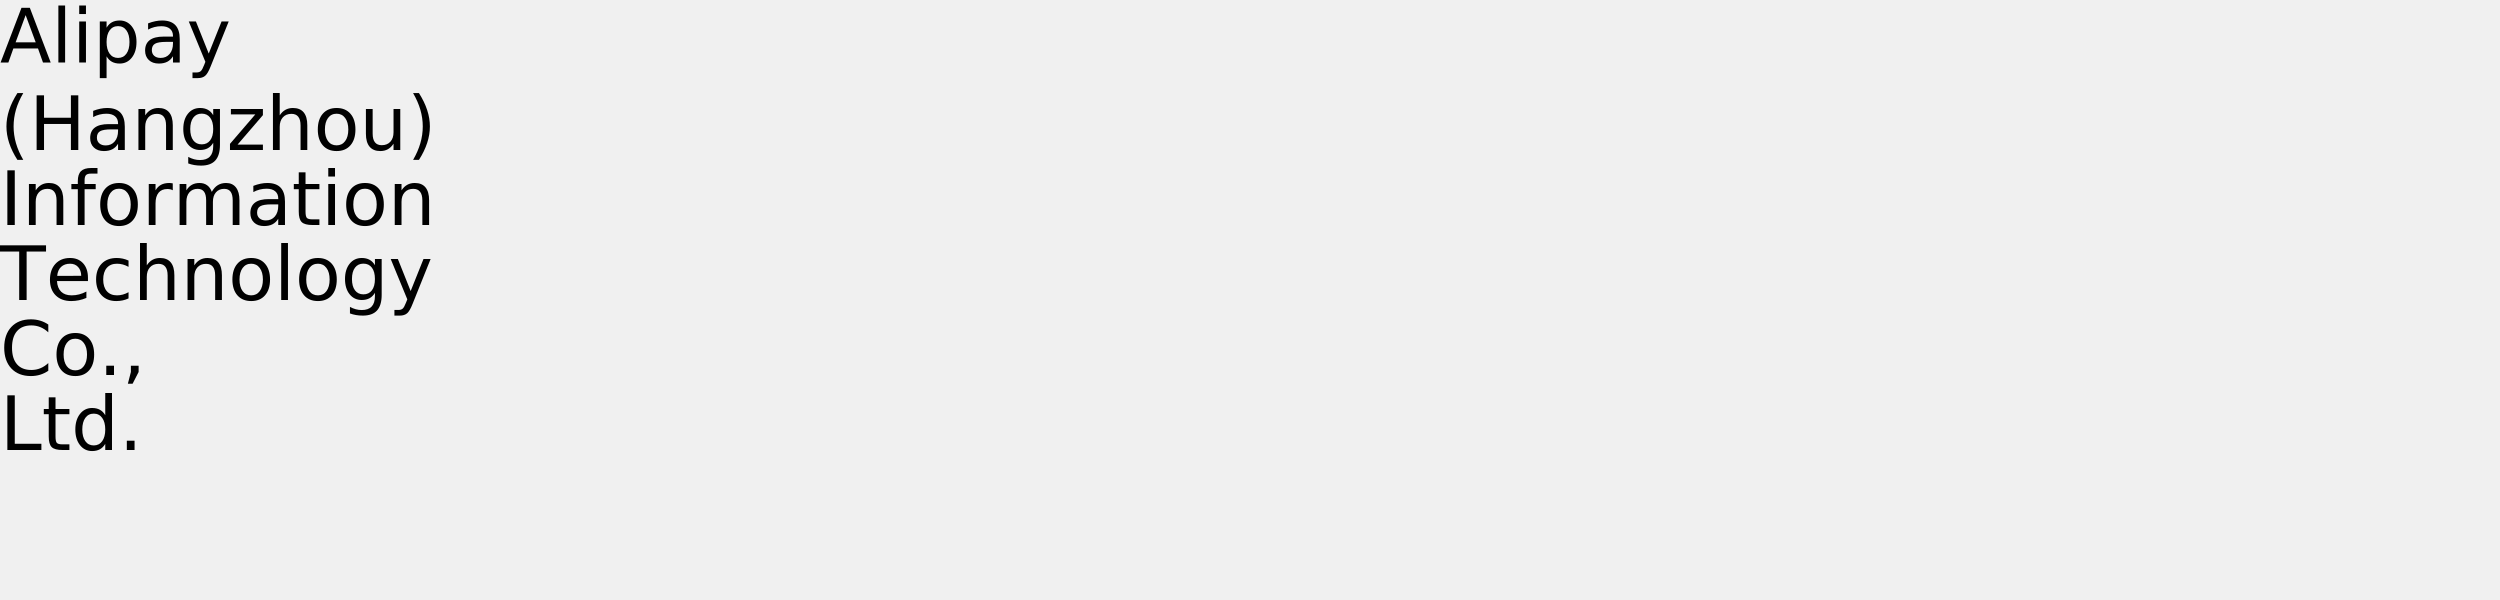
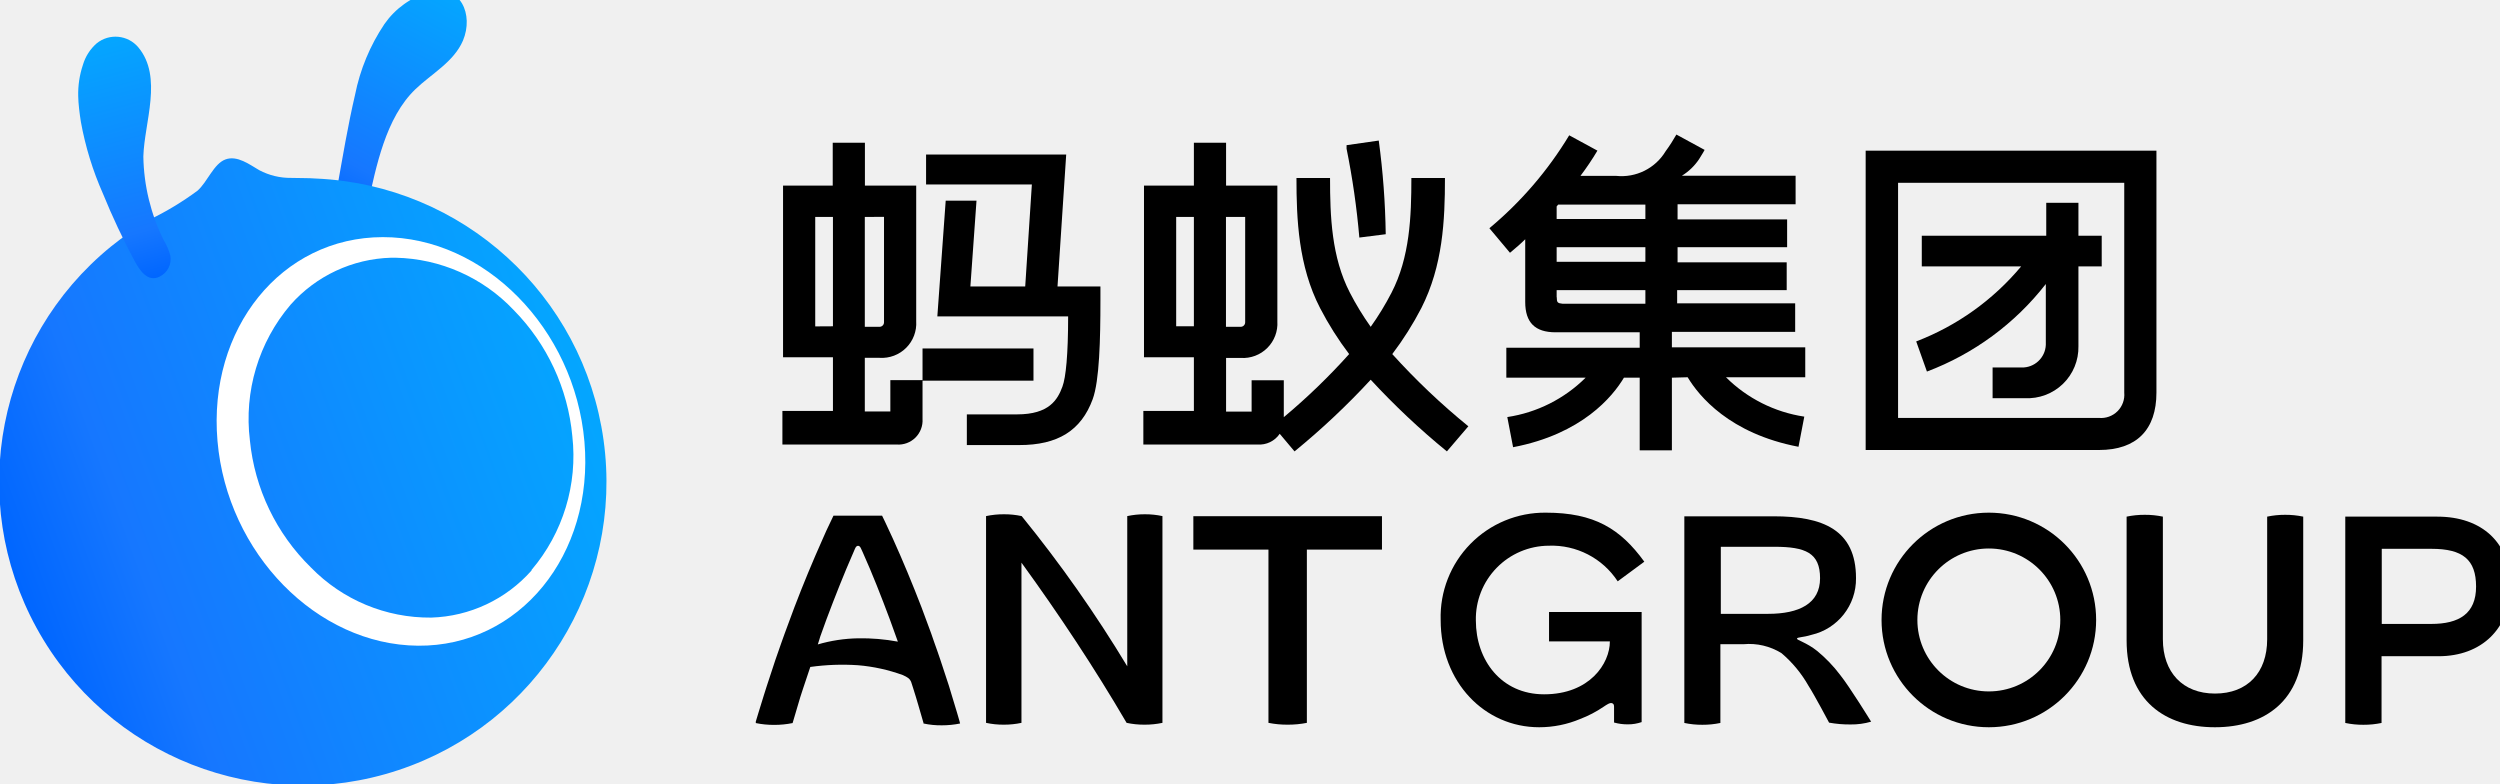
- <svg xmlns="http://www.w3.org/2000/svg" xmlns:xlink="http://www.w3.org/1999/xlink" width="2000" height="480" viewBox="0 0 2000 480">
-   <defs>
-     <g>
-       <g id="glyph-0-0">
-         <path d="M 20.516 -37.906 L 12.484 -16.141 L 28.562 -16.141 Z M 17.172 -43.734 L 23.875 -43.734 L 40.547 0 L 34.391 0 L 30.406 -11.219 L 10.688 -11.219 L 6.703 0 L 0.469 0 Z M 17.172 -43.734 " />
-       </g>
-       <g id="glyph-0-1">
-         <path d="M 5.656 -45.594 L 11.047 -45.594 L 11.047 0 L 5.656 0 Z M 5.656 -45.594 " />
-       </g>
-       <g id="glyph-0-2">
-         <path d="M 5.656 -32.812 L 11.047 -32.812 L 11.047 0 L 5.656 0 Z M 5.656 -45.594 L 11.047 -45.594 L 11.047 -38.766 L 5.656 -38.766 Z M 5.656 -45.594 " />
-       </g>
-       <g id="glyph-0-3">
-         <path d="M 10.875 -4.922 L 10.875 12.484 L 5.453 12.484 L 5.453 -32.812 L 10.875 -32.812 L 10.875 -27.828 C 12 -29.785 13.426 -31.238 15.156 -32.188 C 16.883 -33.133 18.953 -33.609 21.359 -33.609 C 25.336 -33.609 28.57 -32.023 31.062 -28.859 C 33.562 -25.691 34.812 -21.531 34.812 -16.375 C 34.812 -11.219 33.562 -7.055 31.062 -3.891 C 28.57 -0.734 25.336 0.844 21.359 0.844 C 18.953 0.844 16.883 0.367 15.156 -0.578 C 13.426 -1.523 12 -2.973 10.875 -4.922 Z M 29.203 -16.375 C 29.203 -20.344 28.383 -23.453 26.75 -25.703 C 25.125 -27.961 22.891 -29.094 20.047 -29.094 C 17.191 -29.094 14.945 -27.961 13.312 -25.703 C 11.688 -23.453 10.875 -20.344 10.875 -16.375 C 10.875 -12.414 11.688 -9.305 13.312 -7.047 C 14.945 -4.785 17.191 -3.656 20.047 -3.656 C 22.891 -3.656 25.125 -4.785 26.75 -7.047 C 28.383 -9.305 29.203 -12.414 29.203 -16.375 Z M 29.203 -16.375 " />
-       </g>
-       <g id="glyph-0-4">
-         <path d="M 20.562 -16.5 C 16.207 -16.5 13.191 -16 11.516 -15 C 9.836 -14 9 -12.301 9 -9.906 C 9 -7.988 9.629 -6.469 10.891 -5.344 C 12.148 -4.219 13.863 -3.656 16.031 -3.656 C 19.02 -3.656 21.414 -4.711 23.219 -6.828 C 25.02 -8.953 25.922 -11.773 25.922 -15.297 L 25.922 -16.5 Z M 31.312 -18.719 L 31.312 0 L 25.922 0 L 25.922 -4.984 C 24.691 -2.992 23.16 -1.523 21.328 -0.578 C 19.492 0.367 17.25 0.844 14.594 0.844 C 11.227 0.844 8.555 -0.098 6.578 -1.984 C 4.598 -3.867 3.609 -6.391 3.609 -9.547 C 3.609 -13.242 4.844 -16.031 7.312 -17.906 C 9.781 -19.781 13.469 -20.719 18.375 -20.719 L 25.922 -20.719 L 25.922 -21.234 C 25.922 -23.723 25.102 -25.645 23.469 -27 C 21.844 -28.352 19.555 -29.031 16.609 -29.031 C 14.734 -29.031 12.906 -28.805 11.125 -28.359 C 9.352 -27.91 7.645 -27.238 6 -26.344 L 6 -31.312 C 7.977 -32.082 9.895 -32.656 11.75 -33.031 C 13.602 -33.414 15.41 -33.609 17.172 -33.609 C 21.91 -33.609 25.453 -32.375 27.797 -29.906 C 30.141 -27.445 31.312 -23.719 31.312 -18.719 Z M 31.312 -18.719 " />
-       </g>
-       <g id="glyph-0-5">
-         <path d="M 19.312 3.047 C 17.781 6.953 16.289 9.5 14.844 10.688 C 13.406 11.883 11.473 12.484 9.047 12.484 L 4.75 12.484 L 4.75 7.969 L 7.906 7.969 C 9.395 7.969 10.547 7.613 11.359 6.906 C 12.18 6.207 13.094 4.551 14.094 1.938 L 15.062 -0.531 L 1.781 -32.812 L 7.5 -32.812 L 17.75 -7.156 L 28.016 -32.812 L 33.719 -32.812 Z M 19.312 3.047 " />
-       </g>
-       <g id="glyph-0-6">
-         <path d="M 18.609 -45.531 C 15.984 -41.039 14.035 -36.598 12.766 -32.203 C 11.504 -27.805 10.875 -23.352 10.875 -18.844 C 10.875 -14.332 11.508 -9.863 12.781 -5.438 C 14.062 -1.008 16.004 3.438 18.609 7.906 L 13.922 7.906 C 10.984 3.32 8.785 -1.188 7.328 -5.625 C 5.879 -10.062 5.156 -14.469 5.156 -18.844 C 5.156 -23.195 5.879 -27.578 7.328 -31.984 C 8.773 -36.398 10.973 -40.914 13.922 -45.531 Z M 18.609 -45.531 " />
-       </g>
-       <g id="glyph-0-7">
-         <path d="M 5.891 -43.734 L 11.812 -43.734 L 11.812 -25.812 L 33.312 -25.812 L 33.312 -43.734 L 39.234 -43.734 L 39.234 0 L 33.312 0 L 33.312 -20.828 L 11.812 -20.828 L 11.812 0 L 5.891 0 Z M 5.891 -43.734 " />
-       </g>
-       <g id="glyph-0-8">
-         <path d="M 32.938 -19.812 L 32.938 0 L 27.547 0 L 27.547 -19.625 C 27.547 -22.727 26.938 -25.051 25.719 -26.594 C 24.508 -28.145 22.695 -28.922 20.281 -28.922 C 17.363 -28.922 15.066 -27.988 13.391 -26.125 C 11.711 -24.27 10.875 -21.742 10.875 -18.547 L 10.875 0 L 5.453 0 L 5.453 -32.812 L 10.875 -32.812 L 10.875 -27.719 C 12.156 -29.688 13.672 -31.16 15.422 -32.141 C 17.172 -33.117 19.188 -33.609 21.469 -33.609 C 25.238 -33.609 28.094 -32.441 30.031 -30.109 C 31.969 -27.773 32.938 -24.344 32.938 -19.812 Z M 32.938 -19.812 " />
-       </g>
-       <g id="glyph-0-9">
-         <path d="M 27.25 -16.781 C 27.25 -20.688 26.441 -23.711 24.828 -25.859 C 23.211 -28.016 20.953 -29.094 18.047 -29.094 C 15.16 -29.094 12.91 -28.016 11.297 -25.859 C 9.68 -23.711 8.875 -20.688 8.875 -16.781 C 8.875 -12.895 9.68 -9.879 11.297 -7.734 C 12.91 -5.586 15.16 -4.516 18.047 -4.516 C 20.953 -4.516 23.211 -5.586 24.828 -7.734 C 26.441 -9.879 27.25 -12.895 27.25 -16.781 Z M 32.641 -4.078 C 32.641 1.516 31.398 5.672 28.922 8.391 C 26.441 11.117 22.641 12.484 17.516 12.484 C 15.617 12.484 13.832 12.336 12.156 12.047 C 10.477 11.766 8.848 11.332 7.266 10.75 L 7.266 5.516 C 8.848 6.367 10.41 7 11.953 7.406 C 13.492 7.82 15.066 8.031 16.672 8.031 C 20.203 8.031 22.848 7.102 24.609 5.25 C 26.367 3.406 27.25 0.617 27.25 -3.109 L 27.25 -5.766 C 26.133 -3.836 24.707 -2.395 22.969 -1.438 C 21.227 -0.477 19.148 0 16.734 0 C 12.703 0 9.457 -1.531 7 -4.594 C 4.539 -7.664 3.312 -11.727 3.312 -16.781 C 3.312 -21.863 4.539 -25.938 7 -29 C 9.457 -32.07 12.703 -33.609 16.734 -33.609 C 19.148 -33.609 21.227 -33.129 22.969 -32.172 C 24.707 -31.211 26.133 -29.766 27.25 -27.828 L 27.25 -32.812 L 32.641 -32.812 Z M 32.641 -4.078 " />
-       </g>
-       <g id="glyph-0-10">
-         <path d="M 3.312 -32.812 L 28.922 -32.812 L 28.922 -27.891 L 8.641 -4.312 L 28.922 -4.312 L 28.922 0 L 2.578 0 L 2.578 -4.922 L 22.859 -28.5 L 3.312 -28.5 Z M 3.312 -32.812 " />
-       </g>
-       <g id="glyph-0-11">
-         <path d="M 32.938 -19.812 L 32.938 0 L 27.547 0 L 27.547 -19.625 C 27.547 -22.727 26.938 -25.051 25.719 -26.594 C 24.508 -28.145 22.695 -28.922 20.281 -28.922 C 17.363 -28.922 15.066 -27.988 13.391 -26.125 C 11.711 -24.27 10.875 -21.742 10.875 -18.547 L 10.875 0 L 5.453 0 L 5.453 -45.594 L 10.875 -45.594 L 10.875 -27.719 C 12.156 -29.688 13.672 -31.16 15.422 -32.141 C 17.172 -33.117 19.188 -33.609 21.469 -33.609 C 25.238 -33.609 28.094 -32.441 30.031 -30.109 C 31.969 -27.773 32.938 -24.344 32.938 -19.812 Z M 32.938 -19.812 " />
-       </g>
-       <g id="glyph-0-12">
-         <path d="M 18.375 -29.031 C 15.477 -29.031 13.191 -27.898 11.516 -25.641 C 9.836 -23.391 9 -20.301 9 -16.375 C 9 -12.445 9.832 -9.352 11.5 -7.094 C 13.164 -4.844 15.457 -3.719 18.375 -3.719 C 21.238 -3.719 23.508 -4.848 25.188 -7.109 C 26.875 -9.379 27.719 -12.469 27.719 -16.375 C 27.719 -20.258 26.875 -23.336 25.188 -25.609 C 23.508 -27.891 21.238 -29.031 18.375 -29.031 Z M 18.375 -33.609 C 23.062 -33.609 26.738 -32.082 29.406 -29.031 C 32.082 -25.988 33.422 -21.77 33.422 -16.375 C 33.422 -11.008 32.082 -6.797 29.406 -3.734 C 26.738 -0.68 23.062 0.844 18.375 0.844 C 13.664 0.844 9.977 -0.68 7.312 -3.734 C 4.645 -6.797 3.312 -11.008 3.312 -16.375 C 3.312 -21.77 4.645 -25.988 7.312 -29.031 C 9.977 -32.082 13.664 -33.609 18.375 -33.609 Z M 18.375 -33.609 " />
-       </g>
-       <g id="glyph-0-13">
-         <path d="M 5.094 -12.953 L 5.094 -32.812 L 10.484 -32.812 L 10.484 -13.156 C 10.484 -10.051 11.086 -7.723 12.297 -6.172 C 13.516 -4.617 15.332 -3.844 17.75 -3.844 C 20.664 -3.844 22.969 -4.77 24.656 -6.625 C 26.344 -8.477 27.188 -11.004 27.188 -14.203 L 27.188 -32.812 L 32.578 -32.812 L 32.578 0 L 27.188 0 L 27.188 -5.047 C 25.875 -3.047 24.352 -1.562 22.625 -0.594 C 20.906 0.363 18.898 0.844 16.609 0.844 C 12.836 0.844 9.973 -0.328 8.016 -2.672 C 6.066 -5.016 5.094 -8.441 5.094 -12.953 Z M 18.656 -33.609 Z M 18.656 -33.609 " />
-       </g>
-       <g id="glyph-0-14">
-         <path d="M 4.812 -45.531 L 9.5 -45.531 C 12.426 -40.914 14.613 -36.398 16.062 -31.984 C 17.52 -27.578 18.25 -23.195 18.25 -18.844 C 18.25 -14.469 17.52 -10.062 16.062 -5.625 C 14.613 -1.188 12.426 3.32 9.5 7.906 L 4.812 7.906 C 7.406 3.438 9.344 -1.008 10.625 -5.438 C 11.906 -9.863 12.547 -14.332 12.547 -18.844 C 12.547 -23.352 11.906 -27.805 10.625 -32.203 C 9.344 -36.598 7.406 -41.039 4.812 -45.531 Z M 4.812 -45.531 " />
-       </g>
-       <g id="glyph-0-15">
-         <path d="M 5.891 -43.734 L 11.812 -43.734 L 11.812 0 L 5.891 0 Z M 5.891 -43.734 " />
-       </g>
-       <g id="glyph-0-16">
-         <path d="M 22.266 -45.594 L 22.266 -41.109 L 17.109 -41.109 C 15.172 -41.109 13.828 -40.719 13.078 -39.938 C 12.328 -39.156 11.953 -37.75 11.953 -35.719 L 11.953 -32.812 L 20.828 -32.812 L 20.828 -28.625 L 11.953 -28.625 L 11.953 0 L 6.531 0 L 6.531 -28.625 L 1.375 -28.625 L 1.375 -32.812 L 6.531 -32.812 L 6.531 -35.094 C 6.531 -38.75 7.379 -41.41 9.078 -43.078 C 10.773 -44.754 13.473 -45.594 17.172 -45.594 Z M 22.266 -45.594 " />
-       </g>
-       <g id="glyph-0-17">
-         <path d="M 24.672 -27.781 C 24.066 -28.125 23.406 -28.379 22.688 -28.547 C 21.977 -28.711 21.191 -28.797 20.328 -28.797 C 17.285 -28.797 14.945 -27.805 13.312 -25.828 C 11.688 -23.848 10.875 -21 10.875 -17.281 L 10.875 0 L 5.453 0 L 5.453 -32.812 L 10.875 -32.812 L 10.875 -27.719 C 12 -29.707 13.469 -31.188 15.281 -32.156 C 17.102 -33.125 19.316 -33.609 21.922 -33.609 C 22.285 -33.609 22.691 -33.582 23.141 -33.531 C 23.586 -33.477 24.086 -33.406 24.641 -33.312 Z M 24.672 -27.781 " />
-       </g>
-       <g id="glyph-0-18">
-         <path d="M 31.203 -26.516 C 32.547 -28.93 34.156 -30.719 36.031 -31.875 C 37.906 -33.031 40.113 -33.609 42.656 -33.609 C 46.07 -33.609 48.707 -32.41 50.562 -30.016 C 52.414 -27.617 53.344 -24.219 53.344 -19.812 L 53.344 0 L 47.938 0 L 47.938 -19.625 C 47.938 -22.77 47.379 -25.102 46.266 -26.625 C 45.148 -28.156 43.445 -28.922 41.156 -28.922 C 38.363 -28.922 36.156 -27.988 34.531 -26.125 C 32.914 -24.27 32.109 -21.742 32.109 -18.547 L 32.109 0 L 26.688 0 L 26.688 -19.625 C 26.688 -22.789 26.129 -25.129 25.016 -26.641 C 23.898 -28.16 22.18 -28.922 19.859 -28.922 C 17.109 -28.922 14.922 -27.988 13.297 -26.125 C 11.68 -24.258 10.875 -21.734 10.875 -18.547 L 10.875 0 L 5.453 0 L 5.453 -32.812 L 10.875 -32.812 L 10.875 -27.719 C 12.102 -29.727 13.578 -31.211 15.297 -32.172 C 17.016 -33.129 19.055 -33.609 21.422 -33.609 C 23.797 -33.609 25.816 -33 27.484 -31.781 C 29.16 -30.57 30.398 -28.816 31.203 -26.516 Z M 31.203 -26.516 " />
-       </g>
-       <g id="glyph-0-19">
-         <path d="M 10.984 -42.125 L 10.984 -32.812 L 22.094 -32.812 L 22.094 -28.625 L 10.984 -28.625 L 10.984 -10.812 C 10.984 -8.133 11.348 -6.414 12.078 -5.656 C 12.816 -4.895 14.305 -4.516 16.547 -4.516 L 22.094 -4.516 L 22.094 0 L 16.547 0 C 12.391 0 9.52 -0.773 7.938 -2.328 C 6.352 -3.879 5.562 -6.707 5.562 -10.812 L 5.562 -28.625 L 1.609 -28.625 L 1.609 -32.812 L 5.562 -32.812 L 5.562 -42.125 Z M 10.984 -42.125 " />
-       </g>
-       <g id="glyph-0-20">
-         <path d="M -0.172 -43.734 L 36.828 -43.734 L 36.828 -38.766 L 21.297 -38.766 L 21.297 0 L 15.359 0 L 15.359 -38.766 L -0.172 -38.766 Z M -0.172 -43.734 " />
-       </g>
-       <g id="glyph-0-21">
-         <path d="M 33.719 -17.75 L 33.719 -15.125 L 8.938 -15.125 C 9.164 -11.406 10.281 -8.57 12.281 -6.625 C 14.289 -4.688 17.082 -3.719 20.656 -3.719 C 22.727 -3.719 24.734 -3.973 26.672 -4.484 C 28.617 -4.992 30.551 -5.754 32.469 -6.766 L 32.469 -1.672 C 30.531 -0.848 28.547 -0.223 26.516 0.203 C 24.484 0.629 22.422 0.844 20.328 0.844 C 15.098 0.844 10.953 -0.676 7.891 -3.719 C 4.836 -6.77 3.312 -10.891 3.312 -16.078 C 3.312 -21.453 4.758 -25.719 7.656 -28.875 C 10.562 -32.031 14.473 -33.609 19.391 -33.609 C 23.805 -33.609 27.297 -32.188 29.859 -29.344 C 32.43 -26.5 33.719 -22.633 33.719 -17.75 Z M 28.328 -19.344 C 28.285 -22.289 27.457 -24.641 25.844 -26.391 C 24.238 -28.148 22.109 -29.031 19.453 -29.031 C 16.441 -29.031 14.031 -28.18 12.219 -26.484 C 10.414 -24.785 9.379 -22.395 9.109 -19.312 Z M 28.328 -19.344 " />
-       </g>
-       <g id="glyph-0-22">
-         <path d="M 29.266 -31.547 L 29.266 -26.516 C 27.742 -27.359 26.219 -27.988 24.688 -28.406 C 23.156 -28.82 21.609 -29.031 20.047 -29.031 C 16.547 -29.031 13.828 -27.922 11.891 -25.703 C 9.961 -23.492 9 -20.383 9 -16.375 C 9 -12.375 9.961 -9.266 11.891 -7.047 C 13.828 -4.828 16.547 -3.719 20.047 -3.719 C 21.609 -3.719 23.156 -3.926 24.688 -4.344 C 26.219 -4.77 27.742 -5.398 29.266 -6.234 L 29.266 -1.266 C 27.766 -0.555 26.207 -0.031 24.594 0.312 C 22.977 0.664 21.266 0.844 19.453 0.844 C 14.516 0.844 10.586 -0.707 7.672 -3.812 C 4.766 -6.914 3.312 -11.102 3.312 -16.375 C 3.312 -21.727 4.781 -25.938 7.719 -29 C 10.656 -32.07 14.688 -33.609 19.812 -33.609 C 21.469 -33.609 23.086 -33.438 24.672 -33.094 C 26.254 -32.75 27.785 -32.234 29.266 -31.547 Z M 29.266 -31.547 " />
-       </g>
-       <g id="glyph-0-23">
-         <path d="M 38.641 -40.375 L 38.641 -34.125 C 36.648 -35.988 34.523 -37.379 32.266 -38.297 C 30.016 -39.211 27.617 -39.672 25.078 -39.672 C 20.078 -39.672 16.25 -38.141 13.594 -35.078 C 10.938 -32.023 9.609 -27.609 9.609 -21.828 C 9.609 -16.066 10.938 -11.656 13.594 -8.594 C 16.25 -5.539 20.078 -4.016 25.078 -4.016 C 27.617 -4.016 30.016 -4.473 32.266 -5.391 C 34.523 -6.305 36.648 -7.691 38.641 -9.547 L 38.641 -3.375 C 36.566 -1.969 34.375 -0.91 32.062 -0.203 C 29.75 0.492 27.305 0.844 24.734 0.844 C 18.109 0.844 12.891 -1.18 9.078 -5.234 C 5.273 -9.285 3.375 -14.816 3.375 -21.828 C 3.375 -28.859 5.273 -34.398 9.078 -38.453 C 12.891 -42.504 18.109 -44.531 24.734 -44.531 C 27.348 -44.531 29.812 -44.18 32.125 -43.484 C 34.438 -42.797 36.609 -41.758 38.641 -40.375 Z M 38.641 -40.375 " />
-       </g>
-       <g id="glyph-0-24">
-         <path d="M 6.422 -7.438 L 12.594 -7.438 L 12.594 0 L 6.422 0 Z M 6.422 -7.438 " />
-       </g>
-       <g id="glyph-0-25">
-         <path d="M 7.031 -7.438 L 13.219 -7.438 L 13.219 -2.406 L 8.406 6.969 L 4.625 6.969 L 7.031 -2.406 Z M 7.031 -7.438 " />
-       </g>
-       <g id="glyph-0-26">
-         <path d="M 5.891 -43.734 L 11.812 -43.734 L 11.812 -4.984 L 33.109 -4.984 L 33.109 0 L 5.891 0 Z M 5.891 -43.734 " />
-       </g>
-       <g id="glyph-0-27">
-         <path d="M 27.25 -27.828 L 27.25 -45.594 L 32.641 -45.594 L 32.641 0 L 27.25 0 L 27.25 -4.922 C 26.113 -2.973 24.68 -1.523 22.953 -0.578 C 21.223 0.367 19.148 0.844 16.734 0.844 C 12.766 0.844 9.535 -0.734 7.047 -3.891 C 4.555 -7.055 3.312 -11.219 3.312 -16.375 C 3.312 -21.531 4.555 -25.691 7.047 -28.859 C 9.535 -32.023 12.766 -33.609 16.734 -33.609 C 19.148 -33.609 21.223 -33.133 22.953 -32.188 C 24.68 -31.238 26.113 -29.785 27.25 -27.828 Z M 8.875 -16.375 C 8.875 -12.414 9.688 -9.305 11.312 -7.047 C 12.945 -4.785 15.191 -3.656 18.047 -3.656 C 20.898 -3.656 23.145 -4.785 24.781 -7.047 C 26.426 -9.305 27.25 -12.414 27.25 -16.375 C 27.25 -20.344 26.426 -23.453 24.781 -25.703 C 23.145 -27.961 20.898 -29.094 18.047 -29.094 C 15.191 -29.094 12.945 -27.961 11.312 -25.703 C 9.688 -23.453 8.875 -20.344 8.875 -16.375 Z M 8.875 -16.375 " />
-       </g>
-     </g>
-   </defs>
-   <g fill="rgb(0%, 0%, 0%)" fill-opacity="1">
-     <use xlink:href="#glyph-0-0" x="0" y="50" />
-     <use xlink:href="#glyph-0-1" x="41.045" y="50" />
-     <use xlink:href="#glyph-0-2" x="57.715" y="50" />
-     <use xlink:href="#glyph-0-3" x="74.385" y="50" />
-     <use xlink:href="#glyph-0-4" x="112.471" y="50" />
-     <use xlink:href="#glyph-0-5" x="149.238" y="50" />
-   </g>
-   <g fill="rgb(0%, 0%, 0%)" fill-opacity="1">
-     <use xlink:href="#glyph-0-6" x="0" y="120" />
-     <use xlink:href="#glyph-0-7" x="23.408" y="120" />
-     <use xlink:href="#glyph-0-4" x="68.525" y="120" />
-     <use xlink:href="#glyph-0-8" x="105.293" y="120" />
-     <use xlink:href="#glyph-0-9" x="143.32" y="120" />
-     <use xlink:href="#glyph-0-10" x="181.406" y="120" />
-     <use xlink:href="#glyph-0-11" x="212.9" y="120" />
-     <use xlink:href="#glyph-0-12" x="250.928" y="120" />
-     <use xlink:href="#glyph-0-13" x="287.637" y="120" />
-     <use xlink:href="#glyph-0-14" x="325.664" y="120" />
-   </g>
-   <g fill="rgb(0%, 0%, 0%)" fill-opacity="1">
-     <use xlink:href="#glyph-0-15" x="0" y="180" />
-     <use xlink:href="#glyph-0-8" x="17.695" y="180" />
-     <use xlink:href="#glyph-0-16" x="55.723" y="180" />
-     <use xlink:href="#glyph-0-12" x="76.846" y="180" />
-     <use xlink:href="#glyph-0-17" x="113.555" y="180" />
-     <use xlink:href="#glyph-0-18" x="138.223" y="180" />
-     <use xlink:href="#glyph-0-4" x="196.67" y="180" />
-     <use xlink:href="#glyph-0-19" x="233.438" y="180" />
-     <use xlink:href="#glyph-0-2" x="256.963" y="180" />
-     <use xlink:href="#glyph-0-12" x="273.633" y="180" />
-     <use xlink:href="#glyph-0-8" x="310.342" y="180" />
-   </g>
-   <g fill="rgb(0%, 0%, 0%)" fill-opacity="1">
-     <use xlink:href="#glyph-0-20" x="0" y="240" />
-     <use xlink:href="#glyph-0-21" x="36.65" y="240" />
-     <use xlink:href="#glyph-0-22" x="73.564" y="240" />
-     <use xlink:href="#glyph-0-11" x="106.553" y="240" />
-     <use xlink:href="#glyph-0-8" x="144.58" y="240" />
-     <use xlink:href="#glyph-0-12" x="182.607" y="240" />
-     <use xlink:href="#glyph-0-1" x="219.316" y="240" />
-     <use xlink:href="#glyph-0-12" x="235.986" y="240" />
-     <use xlink:href="#glyph-0-9" x="272.695" y="240" />
-     <use xlink:href="#glyph-0-5" x="310.781" y="240" />
-   </g>
-   <g fill="rgb(0%, 0%, 0%)" fill-opacity="1">
-     <use xlink:href="#glyph-0-23" x="0" y="300" />
-     <use xlink:href="#glyph-0-12" x="41.895" y="300" />
-     <use xlink:href="#glyph-0-24" x="78.604" y="300" />
-     <use xlink:href="#glyph-0-25" x="97.676" y="300" />
-   </g>
-   <g fill="rgb(0%, 0%, 0%)" fill-opacity="1">
-     <use xlink:href="#glyph-0-26" x="0" y="360" />
-     <use xlink:href="#glyph-0-19" x="33.428" y="360" />
-     <use xlink:href="#glyph-0-27" x="56.953" y="360" />
-     <use xlink:href="#glyph-0-24" x="95.039" y="360" />
-   </g>
+ <svg xmlns="http://www.w3.org/2000/svg" width="233" height="73" viewBox="0 0 233 73">
+   <linearGradient id="linearGradient1" x1="30.7" y1="19.37" x2="41.5" y2="-0.95" gradientUnits="userSpaceOnUse">
+     <stop offset="1e-05" stop-color="#0066ff" stop-opacity="1" />
+     <stop offset="0.2" stop-color="#1677ff" stop-opacity="1" />
+     <stop offset="1" stop-color="#04a6ff" stop-opacity="1" />
+   </linearGradient>
+   <path id="Path" fill="url(#linearGradient1)" stroke="none" d="M 32.54 20.28 C 32.001 20.158 31.571 19.752 31.42 19.22 C 31.279 18.662 31.279 18.078 31.42 17.52 C 31.94 14.62 32.42 11.71 33.09 8.84 C 33.558 6.481 34.49 4.237 35.83 2.24 C 36.844 0.787 38.327 -0.272 40.03 -0.76 C 42.95 -1.49 44.16 1.36 43.15 3.78 C 42.29 5.78 40.23 6.86 38.71 8.32 C 35.93 11 35.06 15.53 34.26 19.14 C 34.188 19.522 33.964 19.858 33.641 20.073 C 33.317 20.288 32.92 20.362 32.54 20.28 Z" />
+   <linearGradient id="linearGradient2" x1="1.29" y1="53.33" x2="54.4" y2="34" gradientUnits="userSpaceOnUse">
+     <stop offset="1e-05" stop-color="#0066ff" stop-opacity="1" />
+     <stop offset="0.2" stop-color="#1677ff" stop-opacity="1" />
+     <stop offset="1" stop-color="#04a6ff" stop-opacity="1" />
+   </linearGradient>
+   <path id="path1" fill="url(#linearGradient2)" stroke="none" d="M 27.16 16.58 C 26.115 16.596 25.084 16.349 24.16 15.86 C 23.28 15.35 22.11 14.45 21.01 14.86 C 19.91 15.27 19.34 16.95 18.41 17.77 C 17.031 18.79 15.562 19.68 14.02 20.43 C 12.736 21.186 11.509 22.035 10.35 22.97 C -0.239 31.594 -3.159 46.551 3.409 58.524 C 9.978 70.498 24.16 76.073 37.124 71.776 C 50.088 67.48 58.134 54.539 56.251 41.012 C 54.368 27.485 43.094 17.233 29.45 16.64 C 28.71 16.58 27.93 16.61 27.16 16.58 Z" />
+   <linearGradient id="linearGradient3" x1="15.19" y1="25.76" x2="9.29" y2="3.73" gradientUnits="userSpaceOnUse">
+     <stop offset="1e-05" stop-color="#0066ff" stop-opacity="1" />
+     <stop offset="0.2" stop-color="#1677ff" stop-opacity="1" />
+     <stop offset="1" stop-color="#04a6ff" stop-opacity="1" />
+   </linearGradient>
+   <path id="path2" fill="url(#linearGradient3)" stroke="none" d="M 7.73 6.04 C 7.958 5.265 8.402 4.572 9.01 4.04 C 10.188 3.084 11.914 3.249 12.89 4.41 C 15.2 7.17 13.45 11.41 13.36 14.58 C 13.403 17.292 14.053 19.961 15.26 22.39 C 15.538 22.839 15.747 23.328 15.88 23.84 C 16.014 24.637 15.607 25.427 14.88 25.78 C 13.73 26.35 12.99 25.14 12.52 24.28 C 11.441 22.258 10.466 20.182 9.6 18.06 C 8.651 15.92 7.959 13.674 7.54 11.37 C 7.473 10.957 7.417 10.54 7.37 10.12 C 7.323 9.7 7.297 9.32 7.29 8.98 C 7.263 7.982 7.412 6.987 7.73 6.04 Z" />
+   <path id="path3" fill="#ffffff" stroke="none" d="M 54.47 41.17 C 53.56 30.62 45.14 22.09 35.68 22.1 C 26.22 22.11 19.37 30.63 20.27 41.1 C 21.17 51.57 29.53 60.1 38.96 60.18 C 48.39 60.26 55.38 51.72 54.47 41.17 Z M 49.54 53.17 C 47.163 55.862 43.779 57.451 40.19 57.56 C 35.972 57.6 31.922 55.912 28.98 52.89 C 25.749 49.732 23.734 45.536 23.29 41.04 C 22.728 36.482 24.103 31.897 27.08 28.4 C 29.463 25.707 32.855 24.121 36.45 24.02 L 36.87 24.02 C 41.041 24.106 45.003 25.86 47.87 28.89 C 50.993 32.059 52.926 36.21 53.34 40.64 C 53.85 45.146 52.475 49.663 49.54 53.12 Z" />
+   <path id="path4" fill="#000000" stroke="none" d="M 157.29 35.16 C 158.34 36.91 161.19 40.41 167.62 41.64 L 168.16 38.83 C 165.398 38.414 162.841 37.129 160.86 35.16 L 168.25 35.16 L 168.25 32.37 L 155.82 32.37 L 155.82 30.93 L 167.31 30.93 L 167.31 28.27 L 156.31 28.27 L 156.31 27.04 L 166.52 27.04 L 166.52 24.45 L 156.35 24.45 L 156.35 23.04 L 166.56 23.04 L 166.56 20.45 L 156.35 20.45 L 156.35 19.04 L 167.35 19.04 L 167.35 16.38 L 156.75 16.38 C 157.387 15.987 157.933 15.462 158.35 14.84 C 158.68 14.32 158.86 14 158.87 13.97 L 156.24 12.54 C 155.938 13.076 155.604 13.594 155.24 14.09 C 154.277 15.693 152.47 16.591 150.61 16.39 L 147.3 16.39 C 147.869 15.636 148.397 14.852 148.88 14.04 L 146.25 12.61 C 144.27 15.891 141.756 18.819 138.81 21.27 L 140.73 23.56 C 141.23 23.14 141.73 22.72 142.15 22.3 L 142.15 28.14 C 142.15 30.06 143.06 30.97 144.98 30.97 L 152.82 30.97 L 152.82 32.41 L 140.39 32.41 L 140.39 35.2 L 147.78 35.2 C 145.799 37.169 143.242 38.454 140.48 38.87 L 141.02 41.68 C 147.45 40.45 150.3 36.96 151.35 35.2 L 152.82 35.2 L 152.82 41.97 L 155.82 41.97 L 155.82 35.2 Z M 153.35 24.4 L 145.08 24.4 L 145.08 23.04 L 153.35 23.04 Z M 153.35 19.07 L 153.35 20.41 L 145.08 20.41 L 145.08 19.24 L 145.22 19.07 Z M 145.08 27.7 L 145.08 27.04 L 153.35 27.04 L 153.35 28.31 L 145.64 28.31 C 145.16 28.26 145.09 28.19 145.09 27.7 Z" />
+   <path id="path5" fill="#000000" stroke="none" d="M 101.84 37.2 C 102.47 35.48 102.56 31.61 102.56 28 L 102.56 26.7 L 98.56 26.7 L 99.37 14.4 L 86.31 14.4 L 86.31 17.19 L 96.17 17.19 L 95.55 26.7 L 90.44 26.7 L 91.01 18.7 L 88.14 18.7 L 87.36 29.49 L 99.55 29.49 C 99.55 33.06 99.34 35.17 99.02 36.03 C 98.57 37.25 97.79 38.62 94.79 38.62 L 90.11 38.62 L 90.11 41.48 L 94.98 41.48 C 98.58 41.49 100.77 40.13 101.84 37.2 Z" />
+   <path id="path6" fill="#000000" stroke="none" d="M 85.98 39.04 L 85.98 35.48 L 96.32 35.48 L 96.32 32.48 L 85.98 32.48 L 85.98 35.43 L 82.98 35.43 L 82.98 38.35 L 80.6 38.35 L 80.6 33.35 L 81.98 33.35 C 82.901 33.409 83.804 33.069 84.456 32.416 C 85.109 31.764 85.449 30.861 85.39 29.94 L 85.39 17.3 L 80.61 17.3 L 80.61 13.3 L 77.61 13.3 L 77.61 17.3 L 72.98 17.3 L 72.98 33.3 L 77.63 33.3 L 77.63 38.3 L 72.92 38.3 L 72.92 41.43 L 83.56 41.43 C 84.211 41.481 84.851 41.246 85.316 40.788 C 85.78 40.329 86.023 39.691 85.98 39.04 Z M 82.39 20.21 L 82.39 30.04 C 82.39 30.272 82.202 30.46 81.97 30.46 L 80.6 30.46 L 80.6 20.22 Z M 75.98 30.42 L 75.98 20.22 L 77.63 20.22 L 77.63 30.41 Z" />
+   <path id="path7" fill="#000000" stroke="none" d="M 200.98 36.59 L 200.98 14.04 L 173.88 14.04 L 173.88 41.94 L 195.63 41.94 C 199.14 41.94 200.98 40.04 200.98 36.59 Z M 197.98 36.59 C 198.039 37.232 197.81 37.868 197.354 38.324 C 196.898 38.78 196.262 39.009 195.62 38.95 L 176.9 38.95 L 176.9 17.04 L 197.98 17.04 Z" />
+   <path id="path8" fill="#000000" stroke="none" d="M 178.59 31.82 L 179.59 34.63 C 183.963 32.98 187.797 30.157 190.67 26.47 L 190.67 32.14 C 190.621 33.347 189.608 34.289 188.4 34.25 L 185.71 34.25 L 185.71 37.11 L 188.71 37.11 C 190.028 37.18 191.316 36.698 192.265 35.78 C 193.213 34.861 193.737 33.59 193.71 32.27 L 193.71 24.83 L 195.88 24.83 L 195.88 21.97 L 193.71 21.97 L 193.71 18.9 L 190.71 18.9 L 190.71 21.97 L 179.11 21.97 L 179.11 24.83 L 188.37 24.83 C 185.76 27.957 182.393 30.363 178.59 31.82 Z" />
+   <path id="path9" fill="#000000" stroke="none" d="M 136.85 39.73 C 134.319 37.671 131.948 35.421 129.76 33 C 130.784 31.65 131.69 30.214 132.47 28.71 C 134.47 24.77 134.67 20.56 134.67 16.59 L 131.54 16.59 C 131.54 20.18 131.4 23.97 129.69 27.28 C 129.12 28.385 128.471 29.447 127.75 30.46 C 127.029 29.447 126.38 28.385 125.81 27.28 C 124.1 23.97 123.96 20.18 123.96 16.59 L 120.83 16.59 C 120.83 20.39 121 24.78 123.03 28.71 C 123.81 30.214 124.716 31.65 125.74 33 C 123.853 35.103 121.818 37.068 119.65 38.88 L 119.65 35.44 L 116.65 35.44 L 116.65 38.36 L 114.27 38.36 L 114.27 33.36 L 115.64 33.36 C 116.561 33.419 117.464 33.079 118.116 32.426 C 118.769 31.774 119.109 30.871 119.05 29.95 L 119.05 17.3 L 114.27 17.3 L 114.27 13.3 L 111.27 13.3 L 111.27 17.3 L 106.62 17.3 L 106.62 33.3 L 111.27 33.3 L 111.27 38.3 L 106.56 38.3 L 106.56 41.43 L 117.2 41.43 C 118.019 41.49 118.808 41.109 119.27 40.43 L 120.65 42.07 C 123.17 40.013 125.543 37.78 127.75 35.39 C 129.957 37.781 132.329 40.013 134.85 42.07 Z M 116.05 20.22 L 116.05 30.04 C 116.05 30.272 115.862 30.46 115.63 30.46 L 114.26 30.46 L 114.26 20.22 Z M 109.62 30.41 L 109.62 20.22 L 111.27 20.22 L 111.27 30.41 Z" />
+   <path id="path10" fill="#000000" stroke="none" d="M 126.69 22.14 L 129.15 21.83 C 129.109 18.91 128.892 15.994 128.5 13.1 L 125.5 13.53 L 125.5 13.86 C 126.055 16.595 126.452 19.359 126.69 22.14 Z" />
+   <path id="path11" fill="#000000" stroke="none" d="M 227.16 48.15 L 218.58 48.15 L 218.58 67.38 C 219.136 67.497 219.702 67.554 220.27 67.55 C 220.838 67.553 221.404 67.496 221.96 67.38 L 221.96 61.16 L 227.28 61.16 C 231.28 61.16 233.97 58.58 233.97 54.58 C 233.97 50.58 231.31 48.15 227.16 48.15 Z M 226.6 58.15 L 221.98 58.15 L 221.98 51.15 L 226.62 51.15 C 229.52 51.15 230.77 52.15 230.77 54.67 C 230.77 57.19 229.19 58.15 226.6 58.15 Z" />
+   <path id="path12" fill="#000000" stroke="none" d="M 169.36 60.67 C 168.36 59.87 167.46 59.67 167.48 59.52 C 167.5 59.37 167.98 59.43 168.82 59.17 C 171.281 58.609 173.015 56.404 172.98 53.88 C 172.98 49.35 169.85 48.12 165.32 48.12 L 156.98 48.12 L 156.98 67.38 C 157.532 67.497 158.095 67.554 158.66 67.55 C 159.224 67.553 159.788 67.496 160.34 67.38 L 160.34 60.04 L 162.5 60.04 C 163.735 59.927 164.974 60.218 166.03 60.87 C 167.048 61.732 167.904 62.768 168.56 63.93 C 169.11 64.78 170.47 67.35 170.47 67.35 L 170.47 67.35 C 171.13 67.469 171.8 67.526 172.47 67.52 C 173.119 67.529 173.766 67.442 174.39 67.26 C 174.39 67.26 172.39 64.01 171.5 62.9 C 170.876 62.075 170.158 61.327 169.36 60.67 Z M 164.79 57.21 L 160.38 57.21 L 160.38 50.96 L 165.38 50.96 C 168.28 50.96 169.63 51.53 169.63 53.89 C 169.63 56.25 167.69 57.21 164.79 57.21 Z" />
+   <path id="path13" fill="#000000" stroke="none" d="M 211.3 48.15 L 211.3 48.15 L 211.3 59.58 C 211.3 62.68 209.47 64.64 206.44 64.64 C 203.41 64.64 201.58 62.64 201.58 59.58 L 201.58 48.15 C 201.024 48.033 200.458 47.976 199.89 47.98 C 199.322 47.977 198.756 48.034 198.2 48.15 L 198.2 48.15 L 198.2 59.69 C 198.2 65.32 201.81 67.78 206.43 67.78 C 211.05 67.78 214.66 65.32 214.66 59.69 L 214.66 48.15 C 214.104 48.033 213.538 47.976 212.97 47.98 C 212.409 47.978 211.849 48.035 211.3 48.15 Z" />
+   <path id="path14" fill="#000000" stroke="none" d="M 144.34 50.86 C 146.917 50.762 149.358 52.022 150.77 54.18 L 153.25 52.35 C 151.02 49.28 148.6 47.78 144.07 47.78 C 141.428 47.754 138.89 48.806 137.041 50.693 C 135.191 52.58 134.191 55.139 134.27 57.78 C 134.27 63.59 138.37 67.78 143.45 67.78 C 144.762 67.78 146.061 67.519 147.27 67.01 C 148.046 66.714 148.784 66.328 149.47 65.86 C 149.74 65.68 150.05 65.46 150.25 65.54 C 150.45 65.62 150.43 65.79 150.43 66 C 150.43 66.61 150.43 67.34 150.43 67.34 L 150.43 67.34 C 150.847 67.456 151.277 67.514 151.71 67.51 C 152.149 67.514 152.585 67.443 153 67.3 L 153 67.3 L 153 57.04 L 144.37 57.04 L 144.37 59.78 L 150.04 59.78 C 150.04 61.84 148.16 64.71 143.91 64.71 C 139.91 64.71 137.55 61.52 137.55 57.83 C 137.512 56.001 138.21 54.234 139.486 52.924 C 140.763 51.614 142.511 50.87 144.34 50.86 Z" />
+   <path id="path15" fill="#000000" stroke="none" d="M 185.36 47.78 C 179.837 47.78 175.36 52.257 175.36 57.78 C 175.36 63.303 179.837 67.78 185.36 67.78 C 190.883 67.78 195.36 63.303 195.36 57.78 C 195.36 52.257 190.883 47.78 185.36 47.78 Z M 185.36 64.44 C 181.682 64.44 178.7 61.458 178.7 57.78 C 178.7 54.102 181.682 51.12 185.36 51.12 C 189.038 51.12 192.02 54.102 192.02 57.78 C 192.02 61.454 189.044 64.434 185.37 64.44 Z" />
+   <path id="path16" fill="#000000" stroke="none" d="M 111.22 51.22 L 118.22 51.22 L 118.22 67.37 C 118.809 67.487 119.409 67.544 120.01 67.54 C 120.611 67.543 121.211 67.486 121.8 67.37 L 121.8 51.22 L 128.8 51.22 L 128.8 48.11 L 111.22 48.11 Z" />
+   <path id="path17" fill="#000000" stroke="none" d="M 105.06 48.1 L 105.06 62.1 C 102.111 57.209 98.823 52.531 95.22 48.1 L 95.22 48.1 C 94.675 47.983 94.118 47.926 93.56 47.93 C 93.002 47.927 92.446 47.984 91.9 48.1 L 91.9 67.37 L 91.9 67.37 C 92.442 67.487 92.995 67.544 93.55 67.54 C 94.105 67.543 94.658 67.486 95.2 67.37 L 95.2 67.37 L 95.2 52.44 C 98.72 57.29 102.03 62.29 105 67.37 L 105 67.37 C 105.549 67.487 106.109 67.544 106.67 67.54 C 107.231 67.543 107.791 67.486 108.34 67.37 L 108.34 67.37 L 108.34 48.1 C 107.798 47.983 107.245 47.926 106.69 47.93 C 106.142 47.928 105.596 47.985 105.06 48.1 Z" />
+   <path id="path18" fill="#000000" stroke="none" d="M 89.43 67.23 L 89.31 66.81 L 89.19 66.4 L 88.69 64.75 L 88.44 63.92 L 88.17 63.1 L 87.63 61.46 C 87.45 60.91 87.25 60.37 87.06 59.83 L 86.78 59.02 C 86.69 58.75 86.58 58.48 86.48 58.21 L 85.88 56.59 C 85.05 54.44 84.17 52.31 83.22 50.21 C 82.98 49.68 82.74 49.16 82.49 48.64 L 82.21 48.06 L 77.68 48.06 L 77.39 48.67 C 77.14 49.19 76.91 49.67 76.67 50.24 C 75.73 52.34 74.85 54.47 74.03 56.62 L 73.43 58.24 C 73.33 58.51 73.23 58.78 73.13 59.05 L 72.84 59.86 C 72.65 60.4 72.46 60.94 72.27 61.49 L 71.73 63.13 L 71.46 63.95 L 71.2 64.77 L 70.69 66.42 C 70.6 66.69 70.52 66.97 70.44 67.25 L 70.44 67.39 L 70.44 67.39 C 71.002 67.507 71.576 67.563 72.15 67.56 C 72.728 67.562 73.304 67.505 73.87 67.39 L 73.87 67.39 L 74.35 65.77 L 74.59 64.96 L 74.85 64.16 L 75.52 62.16 C 76.994 61.954 78.485 61.9 79.97 62 C 81.398 62.119 82.804 62.429 84.15 62.92 C 84.58 63.12 84.78 63.23 84.92 63.56 L 85.11 64.15 L 85.36 64.95 L 85.6 65.76 L 86.07 67.38 L 86.07 67.43 L 86.07 67.43 C 86.632 67.551 87.205 67.608 87.78 67.6 C 88.351 67.601 88.921 67.544 89.48 67.43 L 89.48 67.43 Z M 79.98 59.49 C 78.707 59.511 77.442 59.703 76.22 60.06 C 76.28 59.9 76.4 59.47 76.45 59.32 L 77.02 57.74 C 77.81 55.64 78.63 53.55 79.53 51.5 L 79.68 51.15 C 79.77 50.93 79.87 50.87 79.97 50.87 C 80.07 50.87 80.16 50.93 80.24 51.11 L 80.41 51.48 C 81.31 53.48 82.14 55.61 82.93 57.72 L 83.5 59.3 L 83.68 59.8 C 82.46 59.573 81.221 59.469 79.98 59.49 Z" />
</svg>
